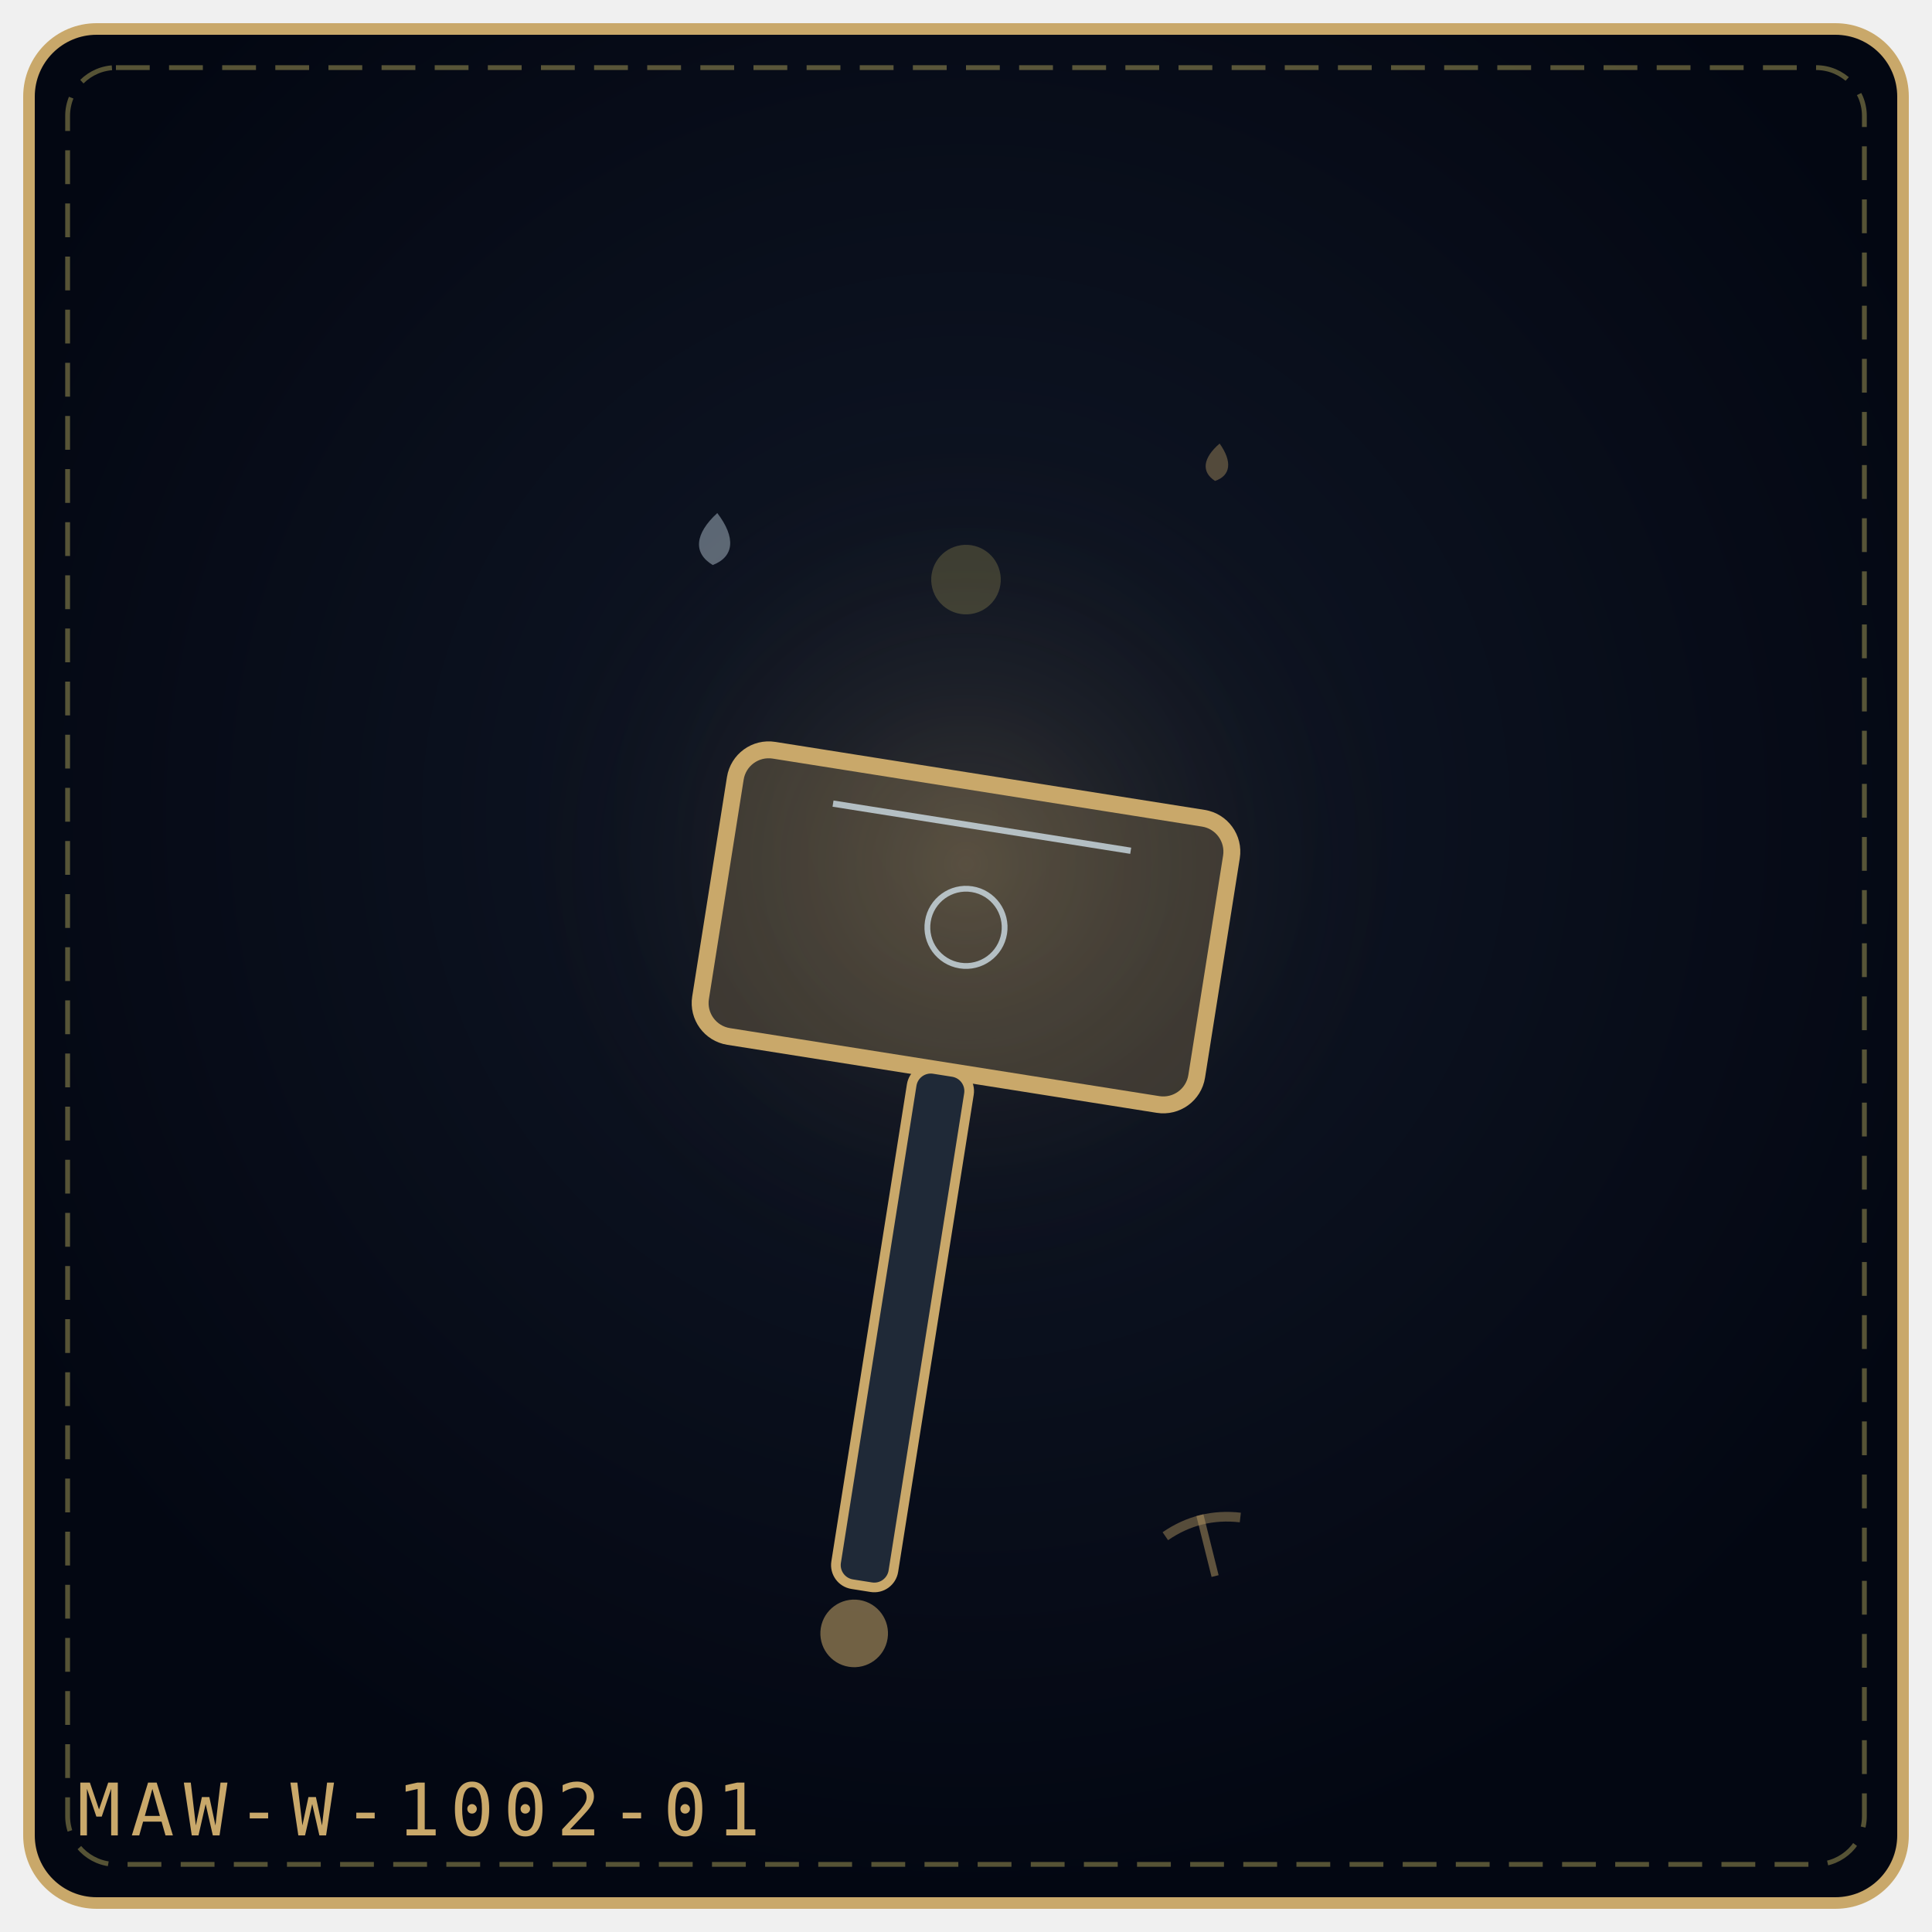
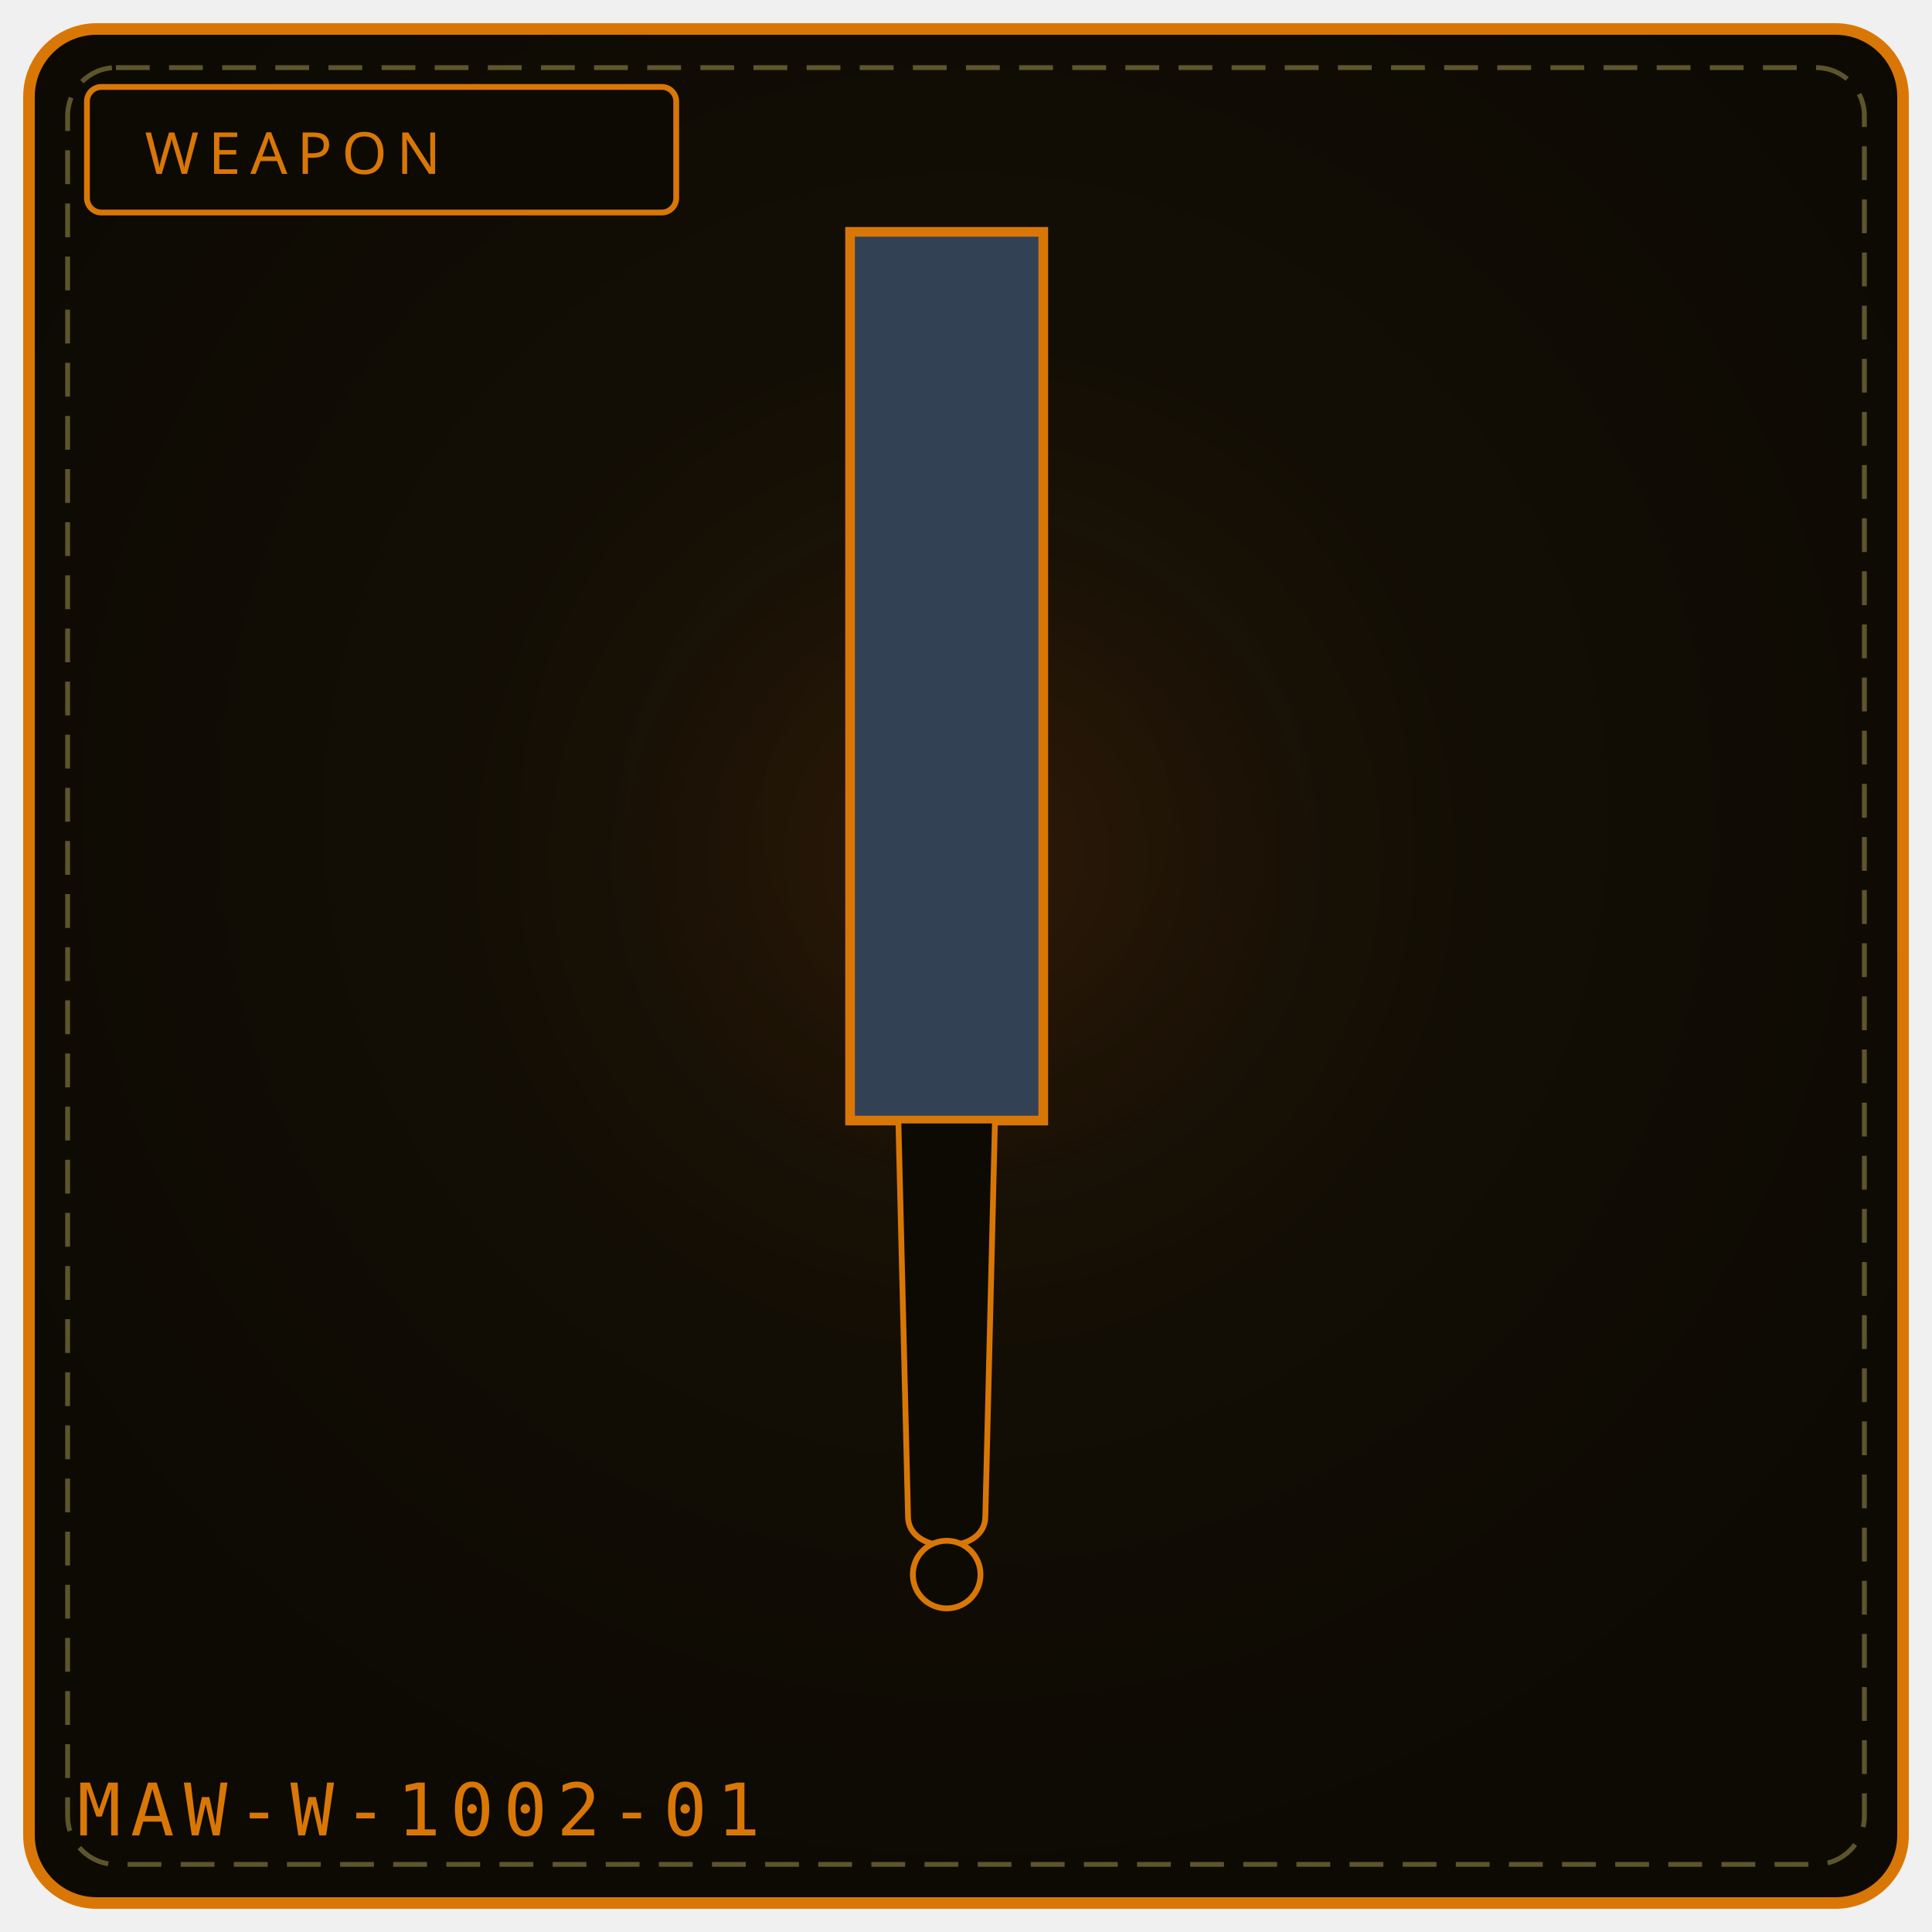
- <svg xmlns="http://www.w3.org/2000/svg" viewBox="0 0 400 400" width="100%" height="100%" role="img" aria-label="THE FROZEN MAUL">
+ <svg xmlns="http://www.w3.org/2000/svg" viewBox="0 0 400 400" width="100%" height="100%" role="img" aria-label="WEAPON 1002">
  <defs>
-     <radialGradient id="bg58d33a" cx="50%" cy="42%" r="58%">
-       <stop offset="0%" stop-color="#111827" />
-       <stop offset="100%" stop-color="#030712" />
+     <radialGradient id="bg1002" cx="50%" cy="42%" r="58%">
+       <stop offset="0%" stop-color="#181206" />
+       <stop offset="100%" stop-color="#0d0a04" />
    </radialGradient>
-     <radialGradient id="gl58d33a" cx="50%" cy="46%" r="42%">
-       <stop offset="0%" stop-color="#c9a86a" stop-opacity=".2" />
+     <radialGradient id="gl1002" cx="50%" cy="46%" r="50%">
+       <stop offset="0%" stop-color="#92400e" stop-opacity=".20" />
      <stop offset="100%" stop-color="#000" stop-opacity="0" />
    </radialGradient>
  </defs>
-   <rect x="6" y="6" width="388" height="388" rx="14" fill="url(#bg58d33a)" stroke="#c9a86a" stroke-width="2.4" />
+   <rect x="6" y="6" width="388" height="388" rx="14" fill="url(#bg1002)" stroke="#d97706" stroke-width="2.4" />
  <rect x="14" y="14" width="372" height="372" rx="10" fill="none" stroke="#f1df76" stroke-width="1" stroke-dasharray="7 4" opacity=".35" />
-   <circle cx="200" cy="188" r="114" fill="url(#gl58d33a)" />
-   <g transform="rotate(9 200.0 192.0)">
-     <rect x="148.0" y="162.0" width="104.0" height="60.0" rx="7" fill="#c9a86a" fill-opacity=".24" stroke="#c9a86a" stroke-width="3.5" />
-     <path d="M168.8 171.0 L231.2 171.0" stroke="#e0f2fe" stroke-width="1.3" opacity=".7" />
-     <circle cx="200.0" cy="192.0" r="8.0" fill="none" stroke="#e0f2fe" stroke-width="1.2" opacity=".7" />
-     <rect x="194.0" y="222.0" width="12" height="108.0" rx="4" fill="#1f2937" stroke="#c9a86a" stroke-width="2" />
-     <circle cx="200.0" cy="340.0" r="7" fill="#c9a86a" fill-opacity=".55" />
-   </g>
-   <g transform="rotate(5 148.0 112.0)" opacity=".9">
-     <path d="M148.0 106.2 C152.3 110.9, 152.3 114.9, 148.0 117.0 C143.7 114.9, 143.7 110.9, 148.0 106.2 Z" fill="#e0f2fe" opacity=".42" />
-   </g>
-   <g transform="rotate(7 252.0 96.0)" opacity=".9">
-     <path d="M252.0 91.8 C255.1 95.2, 255.1 98.1, 252.0 99.6 C248.9 98.1, 248.9 95.2, 252.0 91.8 Z" fill="#c9a86a" opacity=".42" />
-   </g>
-   <g transform="rotate(-14 250.0 320.0)" opacity=".9">
-     <path d="M250.0 313.5 L250.0 326.5" stroke="#c9a86a" stroke-width="1.5" opacity=".5" />
-     <path d="M242.0 316.0 Q250.0 313.0 258.0 316.0" fill="none" stroke="#c9a86a" stroke-width="2" opacity=".45" />
-   </g>
-   <g transform="rotate(-14 200.0 120.0)" opacity=".9">
-     <circle cx="200.0" cy="120.0" r="7.2" fill="#f1df76" opacity=".22" />
-   </g>
-   <text x="16" y="380" font-family="monospace" font-size="15" letter-spacing="2" fill="#c9a86a">MAW-W-1002-01</text>
+   <circle cx="200" cy="188" r="132" fill="url(#gl1002)" />
+   <rect x="18" y="18" width="122" height="26" rx="3" fill="#0d0a04" stroke="#d97706" stroke-width="1.2" />
+   <text x="30" y="36" fill="#d97706" font-family="Impact, Arial Black, sans-serif" font-size="12" letter-spacing="2">WEAPON</text>
+   <path d="M176 48 L 216 48 L 216 232 L 176 232 Z" fill="#334155" stroke="#d97706" stroke-width="2" />
+   <path d="M186 232 L 206 232 L 204 314 C 204 322, 188 322, 188 314 Z" fill="#0d0a04" stroke="#d97706" stroke-width="1.2" />
+   <circle cx="196" cy="326" r="7" fill="#0d0a04" stroke="#d97706" stroke-width="1.2" />
+   <text x="16" y="380" font-family="monospace" font-size="15" letter-spacing="2" fill="#d97706">MAW-W-1002-01</text>
+   <rect x="122" y="322" width="4" height="4" fill="#fff" opacity=".0" />
+   <circle cx="122" cy="342" r="1" fill="#000" opacity=".0" />
</svg>
